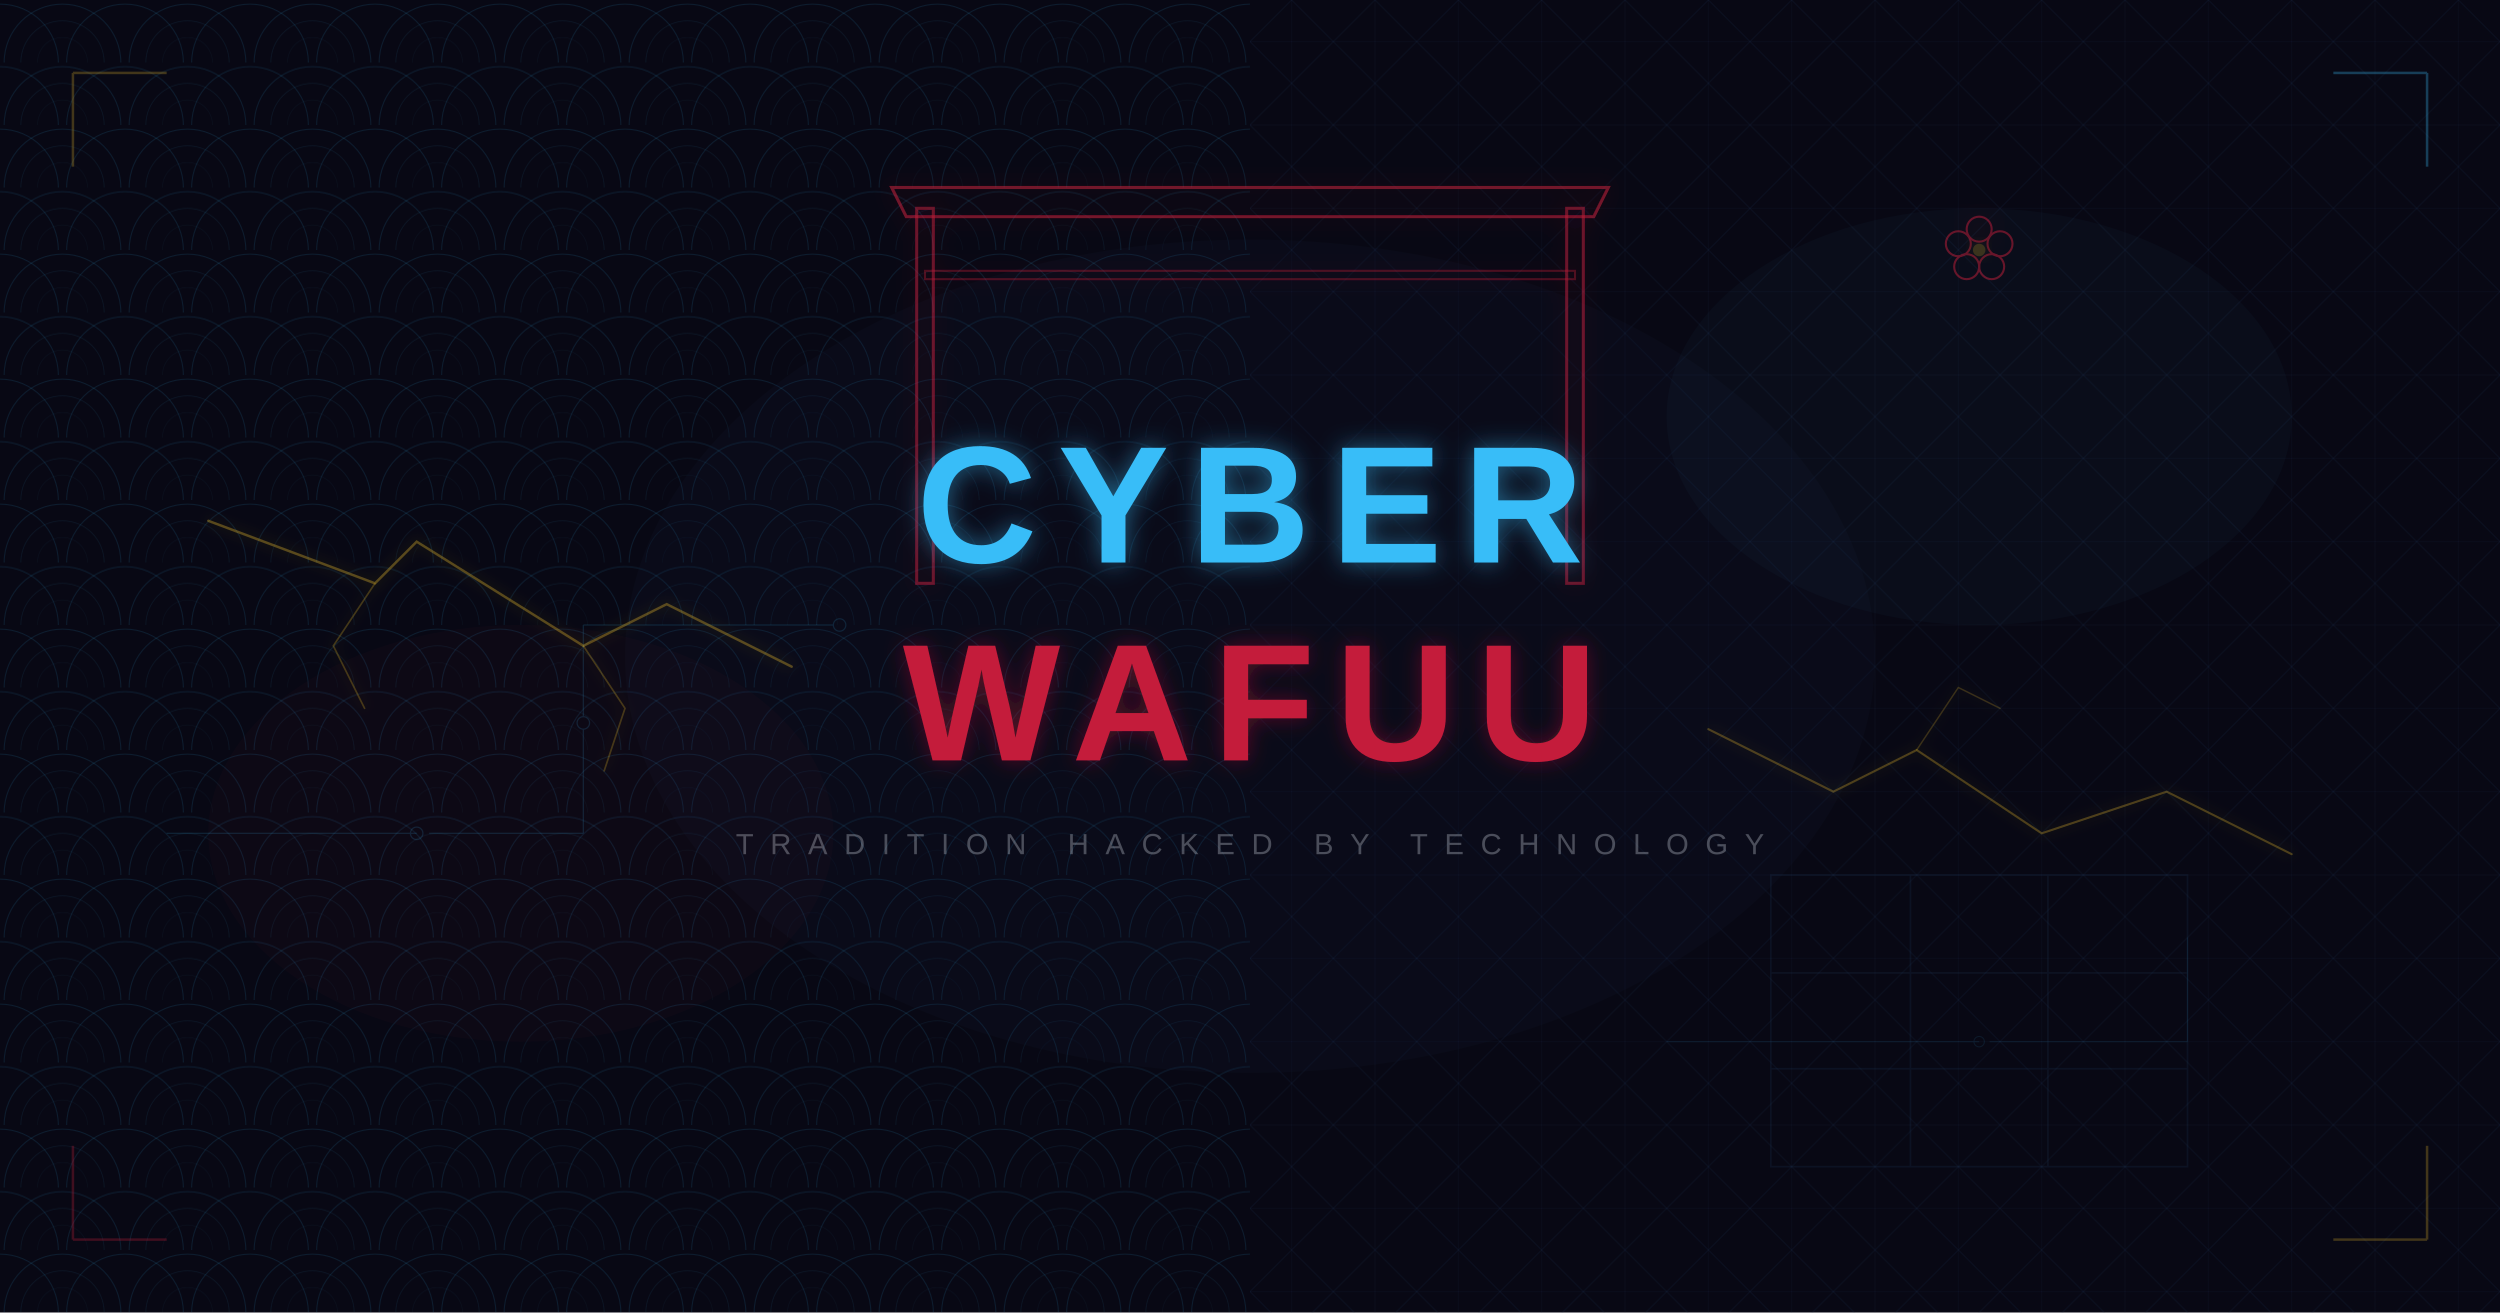
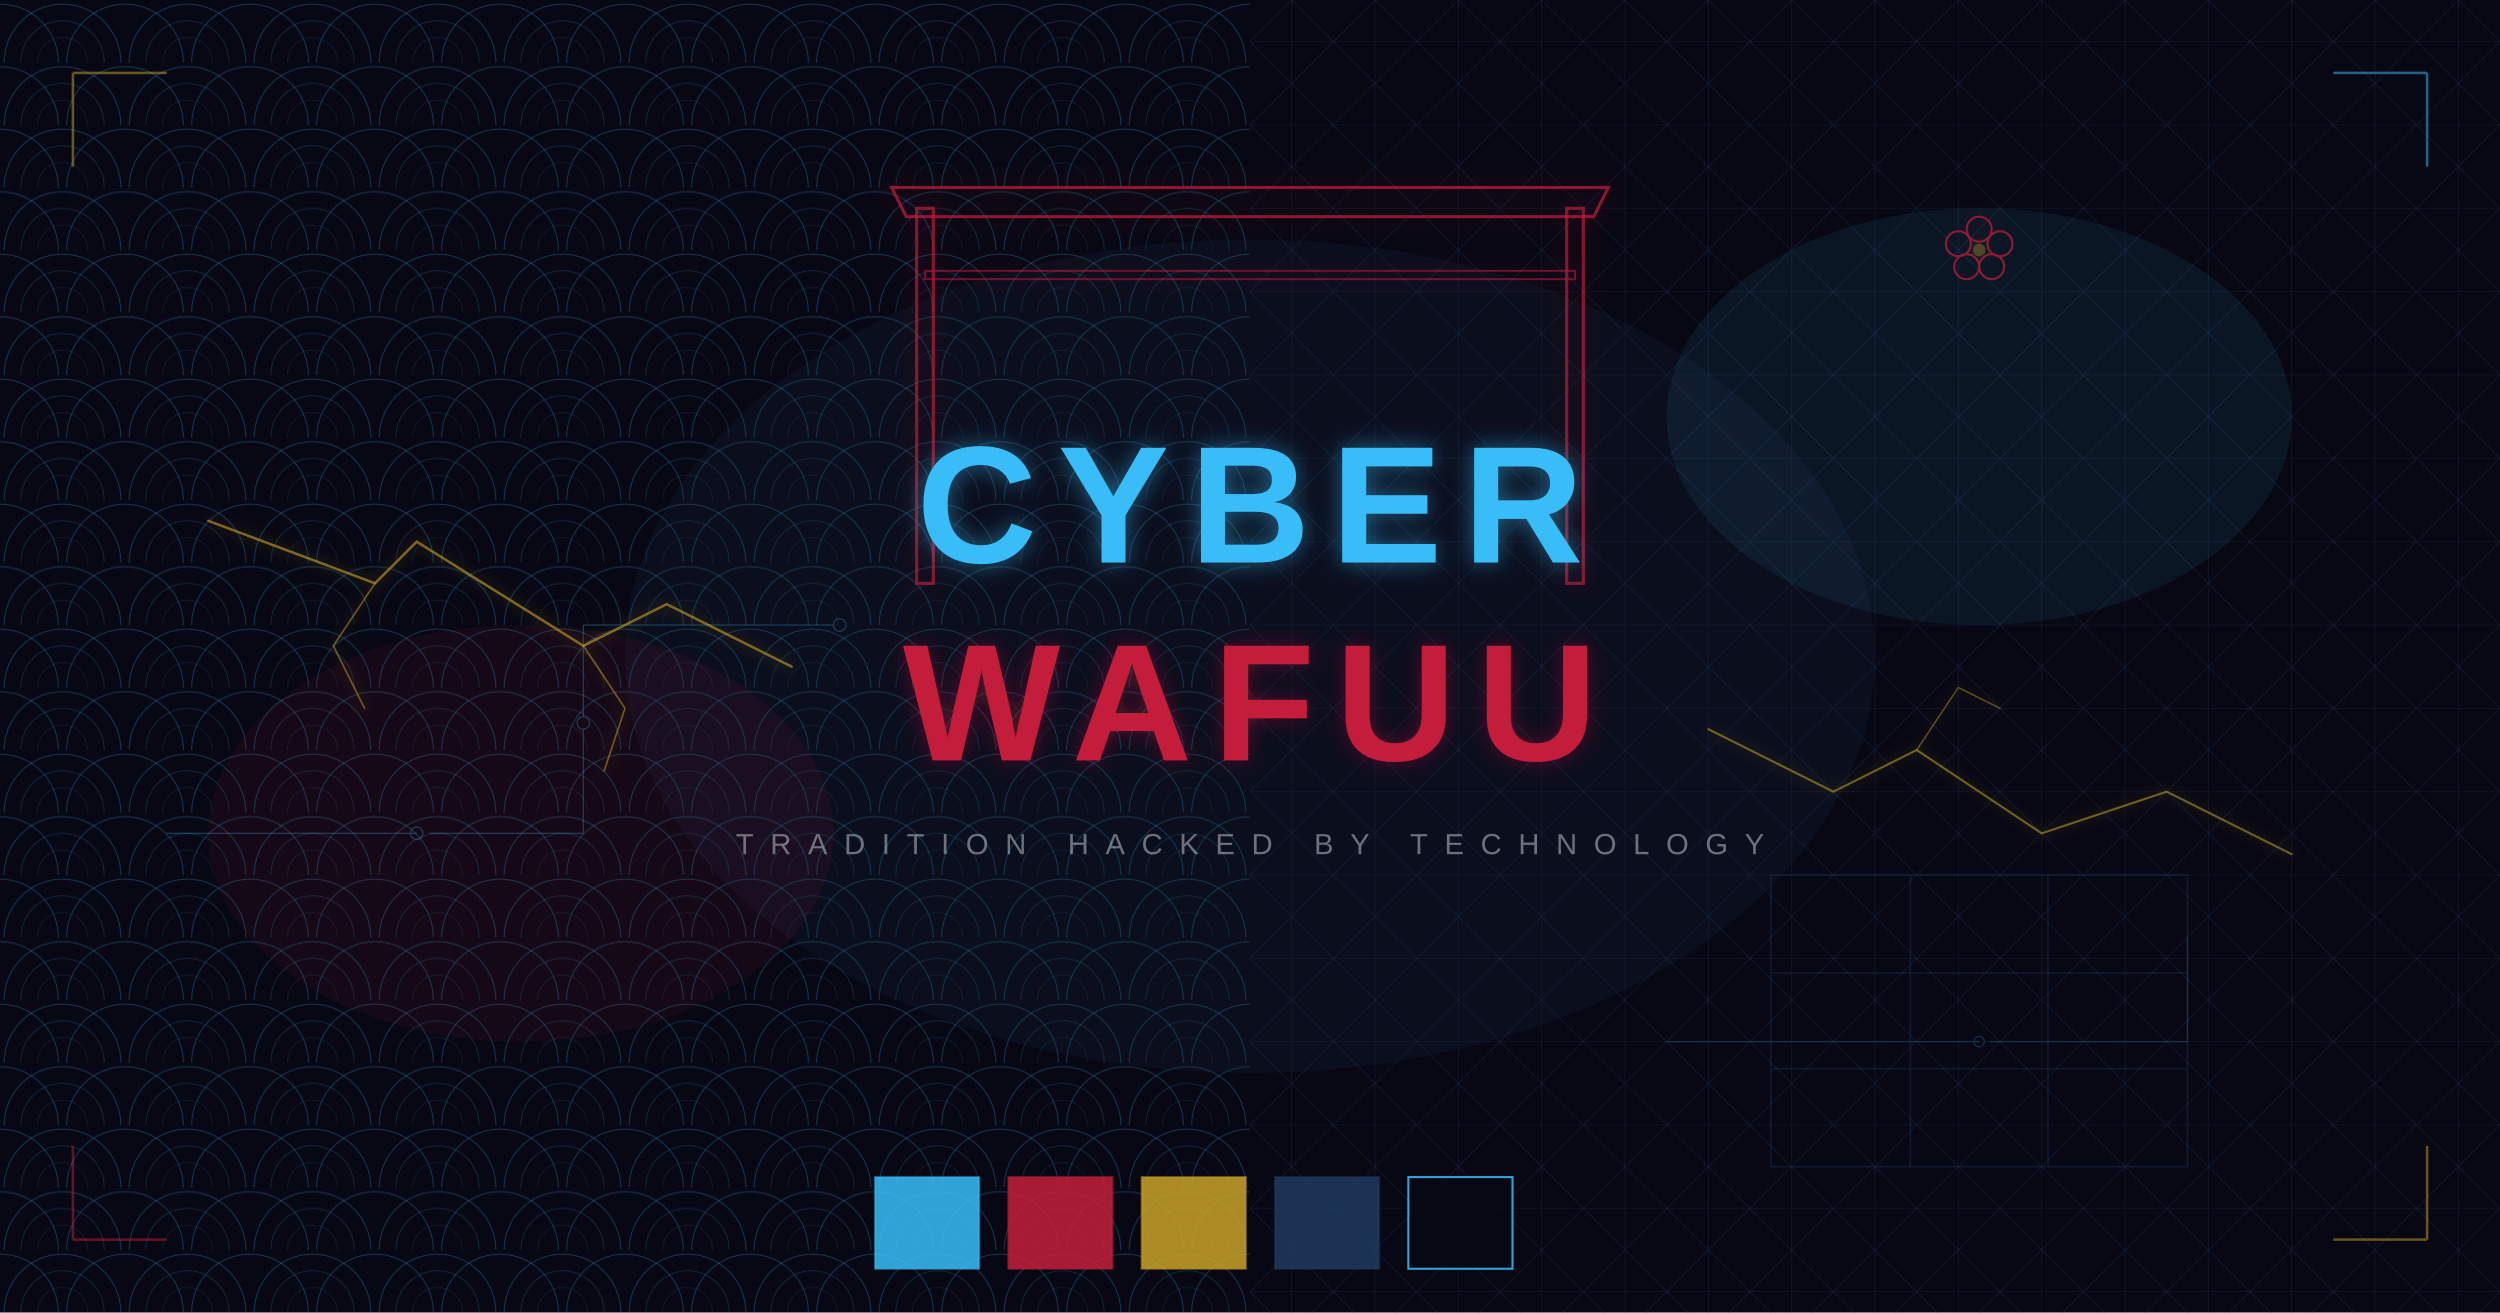
<svg xmlns="http://www.w3.org/2000/svg" width="1200" height="630" viewBox="0 0 1200 630" fill="none">
  <defs>
    <filter id="blueGlow" x="-50%" y="-50%" width="200%" height="200%">
      <feGaussianBlur in="SourceGraphic" stdDeviation="6" result="blur" />
      <feFlood flood-color="#38bdf8" flood-opacity="0.5" result="color" />
      <feComposite in="color" in2="blur" operator="in" result="glow" />
      <feMerge>
        <feMergeNode in="glow" />
        <feMergeNode in="SourceGraphic" />
      </feMerge>
    </filter>
    <filter id="vermGlow" x="-50%" y="-50%" width="200%" height="200%">
      <feGaussianBlur in="SourceGraphic" stdDeviation="5" result="blur" />
      <feFlood flood-color="#c41e3a" flood-opacity="0.4" result="color" />
      <feComposite in="color" in2="blur" operator="in" result="glow" />
      <feMerge>
        <feMergeNode in="glow" />
        <feMergeNode in="SourceGraphic" />
      </feMerge>
    </filter>
    <filter id="goldGlow" x="-50%" y="-50%" width="200%" height="200%">
      <feGaussianBlur in="SourceGraphic" stdDeviation="3" result="blur" />
      <feFlood flood-color="#c9a227" flood-opacity="0.5" result="color" />
      <feComposite in="color" in2="blur" operator="in" result="glow" />
      <feMerge>
        <feMergeNode in="glow" />
        <feMergeNode in="SourceGraphic" />
      </feMerge>
    </filter>
    <pattern id="seigaiha" x="0" y="0" width="60" height="30" patternUnits="userSpaceOnUse">
-       <circle cx="30" cy="30" r="28" fill="none" stroke="#38bdf8" stroke-width="0.5" opacity="0.12" />
-       <circle cx="30" cy="30" r="20" fill="none" stroke="#38bdf8" stroke-width="0.4" opacity="0.08" />
-       <circle cx="30" cy="30" r="12" fill="none" stroke="#38bdf8" stroke-width="0.3" opacity="0.05" />
-       <circle cx="0" cy="30" r="28" fill="none" stroke="#38bdf8" stroke-width="0.5" opacity="0.12" />
-       <circle cx="60" cy="30" r="28" fill="none" stroke="#38bdf8" stroke-width="0.5" opacity="0.12" />
+       <circle cx="30" cy="30" r="28" fill="none" stroke="#38bdf8" stroke-width="0.5" opacity="0.25" />
+       <circle cx="30" cy="30" r="20" fill="none" stroke="#38bdf8" stroke-width="0.4" opacity="0.20" />
+       <circle cx="30" cy="30" r="12" fill="none" stroke="#38bdf8" stroke-width="0.3" opacity="0.15" />
+       <circle cx="0" cy="30" r="28" fill="none" stroke="#38bdf8" stroke-width="0.5" opacity="0.25" />
+       <circle cx="60" cy="30" r="28" fill="none" stroke="#38bdf8" stroke-width="0.5" opacity="0.25" />
    </pattern>
    <pattern id="asanoha" x="0" y="0" width="40" height="40" patternUnits="userSpaceOnUse">
-       <line x1="0" y1="20" x2="20" y2="0" stroke="#1e3a5f" stroke-width="0.4" opacity="0.2" />
-       <line x1="20" y1="0" x2="40" y2="20" stroke="#1e3a5f" stroke-width="0.4" opacity="0.2" />
-       <line x1="40" y1="20" x2="20" y2="40" stroke="#1e3a5f" stroke-width="0.4" opacity="0.2" />
-       <line x1="20" y1="40" x2="0" y2="20" stroke="#1e3a5f" stroke-width="0.4" opacity="0.2" />
-       <line x1="20" y1="0" x2="20" y2="40" stroke="#1e3a5f" stroke-width="0.3" opacity="0.15" />
-       <line x1="0" y1="20" x2="40" y2="20" stroke="#1e3a5f" stroke-width="0.3" opacity="0.15" />
+       <line x1="0" y1="20" x2="20" y2="0" stroke="#1e3a5f" stroke-width="0.4" opacity="0.35" />
+       <line x1="20" y1="0" x2="40" y2="20" stroke="#1e3a5f" stroke-width="0.4" opacity="0.35" />
+       <line x1="40" y1="20" x2="20" y2="40" stroke="#1e3a5f" stroke-width="0.4" opacity="0.35" />
+       <line x1="20" y1="40" x2="0" y2="20" stroke="#1e3a5f" stroke-width="0.4" opacity="0.35" />
+       <line x1="20" y1="0" x2="20" y2="40" stroke="#1e3a5f" stroke-width="0.3" opacity="0.30" />
+       <line x1="0" y1="20" x2="40" y2="20" stroke="#1e3a5f" stroke-width="0.3" opacity="0.30" />
    </pattern>
  </defs>
  <rect width="1200" height="630" fill="#080814" />
  <rect x="0" y="0" width="600" height="630" fill="url(#seigaiha)" />
  <rect x="600" y="0" width="600" height="630" fill="url(#asanoha)" />
-   <g stroke="#38bdf8" stroke-width="0.6" opacity="0.15">
+   <g stroke="#38bdf8" stroke-width="0.6" opacity="0.30">
    <line x1="80" y1="400" x2="200" y2="400" />
    <circle cx="200" cy="400" r="3" fill="none" />
    <line x1="206" y1="400" x2="280" y2="400" />
    <line x1="280" y1="400" x2="280" y2="350" />
    <circle cx="280" cy="347" r="3" fill="none" />
    <line x1="280" y1="344" x2="280" y2="300" />
    <line x1="280" y1="300" x2="400" y2="300" />
    <circle cx="403" cy="300" r="3" fill="none" />
  </g>
-   <g stroke="#38bdf8" stroke-width="0.5" opacity="0.1">
+   <g stroke="#38bdf8" stroke-width="0.5" opacity="0.25">
    <line x1="800" y1="500" x2="950" y2="500" />
    <circle cx="950" cy="500" r="2.5" fill="none" />
    <line x1="955" y1="500" x2="1050" y2="500" />
    <line x1="1050" y1="500" x2="1050" y2="450" />
  </g>
-   <ellipse cx="600" cy="315" rx="300" ry="200" fill="#1e3a5f" opacity="0.06" />
-   <ellipse cx="250" cy="400" rx="150" ry="100" fill="#c41e3a" opacity="0.03" />
-   <ellipse cx="950" cy="200" rx="150" ry="100" fill="#38bdf8" opacity="0.03" />
+   <ellipse cx="600" cy="315" rx="300" ry="200" fill="#1e3a5f" opacity="0.12" />
+   <ellipse cx="250" cy="400" rx="150" ry="100" fill="#c41e3a" opacity="0.08" />
+   <ellipse cx="950" cy="200" rx="150" ry="100" fill="#38bdf8" opacity="0.08" />
  <g transform="translate(440, 60)" filter="url(#vermGlow)">
-     <rect x="0" y="40" width="8" height="180" fill="none" stroke="#c41e3a" stroke-width="1.5" opacity="0.5" />
-     <rect x="312" y="40" width="8" height="180" fill="none" stroke="#c41e3a" stroke-width="1.5" opacity="0.5" />
-     <path d="M -12 30 L 332 30 L 325 44 L -5 44 Z" fill="none" stroke="#c41e3a" stroke-width="1.5" opacity="0.55" />
-     <rect x="4" y="70" width="312" height="4" fill="none" stroke="#c41e3a" stroke-width="1" opacity="0.35" />
+     <rect x="0" y="40" width="8" height="180" fill="none" stroke="#c41e3a" stroke-width="1.5" opacity="0.65" />
+     <rect x="312" y="40" width="8" height="180" fill="none" stroke="#c41e3a" stroke-width="1.5" opacity="0.65" />
+     <path d="M -12 30 L 332 30 L 325 44 L -5 44 Z" fill="none" stroke="#c41e3a" stroke-width="1.5" opacity="0.70" />
+     <rect x="4" y="70" width="312" height="4" fill="none" stroke="#c41e3a" stroke-width="1" opacity="0.50" />
  </g>
  <g filter="url(#goldGlow)">
-     <path d="M 100 250 L 180 280 L 200 260 L 280 310 L 320 290 L 380 320" fill="none" stroke="#c9a227" stroke-width="1.2" opacity="0.4" stroke-linecap="round" />
-     <path d="M 180 280 L 160 310 L 175 340" fill="none" stroke="#c9a227" stroke-width="0.8" opacity="0.3" stroke-linecap="round" />
-     <path d="M 280 310 L 300 340 L 290 370" fill="none" stroke="#c9a227" stroke-width="0.8" opacity="0.3" stroke-linecap="round" />
+     <path d="M 100 250 L 180 280 L 200 260 L 280 310 L 320 290 L 380 320" fill="none" stroke="#c9a227" stroke-width="1.2" opacity="0.60" stroke-linecap="round" />
+     <path d="M 180 280 L 160 310 L 175 340" fill="none" stroke="#c9a227" stroke-width="0.8" opacity="0.50" stroke-linecap="round" />
+     <path d="M 280 310 L 300 340 L 290 370" fill="none" stroke="#c9a227" stroke-width="0.8" opacity="0.50" stroke-linecap="round" />
  </g>
  <g filter="url(#goldGlow)">
-     <path d="M 820 350 L 880 380 L 920 360 L 980 400 L 1040 380 L 1100 410" fill="none" stroke="#c9a227" stroke-width="1" opacity="0.35" stroke-linecap="round" />
-     <path d="M 920 360 L 940 330 L 960 340" fill="none" stroke="#c9a227" stroke-width="0.7" opacity="0.25" stroke-linecap="round" />
+     <path d="M 820 350 L 880 380 L 920 360 L 980 400 L 1040 380 L 1100 410" fill="none" stroke="#c9a227" stroke-width="1" opacity="0.55" stroke-linecap="round" />
+     <path d="M 920 360 L 940 330 L 960 340" fill="none" stroke="#c9a227" stroke-width="0.7" opacity="0.45" stroke-linecap="round" />
  </g>
-   <g transform="translate(950, 120)" opacity="0.5">
+   <g transform="translate(950, 120)" opacity="0.70">
    <circle cx="0" cy="-10" r="6" fill="none" stroke="#c41e3a" stroke-width="1" filter="url(#vermGlow)" />
    <circle cx="10" cy="-3" r="6" fill="none" stroke="#c41e3a" stroke-width="1" />
    <circle cx="6" cy="8" r="6" fill="none" stroke="#c41e3a" stroke-width="1" />
    <circle cx="-6" cy="8" r="6" fill="none" stroke="#c41e3a" stroke-width="1" />
    <circle cx="-10" cy="-3" r="6" fill="none" stroke="#c41e3a" stroke-width="1" />
    <circle cx="0" cy="0" r="3" fill="#c9a227" opacity="0.5" filter="url(#goldGlow)" />
  </g>
-   <g transform="translate(850, 420)" stroke="#1e3a5f" stroke-width="0.8" opacity="0.2">
+   <g transform="translate(850, 420)" stroke="#1e3a5f" stroke-width="0.8" opacity="0.35">
    <rect x="0" y="0" width="200" height="140" fill="none" />
    <line x1="67" y1="0" x2="67" y2="140" />
    <line x1="133" y1="0" x2="133" y2="140" />
    <line x1="0" y1="47" x2="200" y2="47" />
    <line x1="0" y1="93" x2="200" y2="93" />
  </g>
  <text x="600" y="270" font-family="'Helvetica Neue', Arial, sans-serif" font-size="80" font-weight="700" fill="#38bdf8" text-anchor="middle" letter-spacing="10" filter="url(#blueGlow)">CYBER</text>
  <text x="600" y="365" font-family="'Helvetica Neue', Arial, sans-serif" font-size="80" font-weight="700" fill="#c41e3a" text-anchor="middle" letter-spacing="10" filter="url(#vermGlow)">WAFUU</text>
-   <text x="600" y="410" font-family="'Helvetica Neue', Arial, sans-serif" font-size="14" fill="#e2e8f0" text-anchor="middle" opacity="0.3" letter-spacing="8">TRADITION HACKED BY TECHNOLOGY</text>
-   <g stroke="#c9a227" stroke-width="1.2" opacity="0.3">
+   <text x="600" y="410" font-family="'Helvetica Neue', Arial, sans-serif" font-size="14" fill="#e2e8f0" text-anchor="middle" opacity="0.45" letter-spacing="8">TRADITION HACKED BY TECHNOLOGY</text>
+   <rect x="420" y="565" width="50" height="44" fill="#38bdf8" opacity="0.85" />
+   <rect x="420" y="565" width="50" height="44" fill="none" stroke="#38bdf8" stroke-width="1" opacity="0.5" />
+   <rect x="484" y="565" width="50" height="44" fill="#c41e3a" opacity="0.85" />
+   <rect x="484" y="565" width="50" height="44" fill="none" stroke="#c41e3a" stroke-width="1" opacity="0.5" />
+   <rect x="548" y="565" width="50" height="44" fill="#c9a227" opacity="0.85" />
+   <rect x="548" y="565" width="50" height="44" fill="none" stroke="#c9a227" stroke-width="1" opacity="0.5" />
+   <rect x="612" y="565" width="50" height="44" fill="#1e3a5f" opacity="0.85" />
+   <rect x="612" y="565" width="50" height="44" fill="none" stroke="#1e3a5f" stroke-width="1" opacity="0.5" />
+   <rect x="676" y="565" width="50" height="44" fill="#080814" stroke="#38bdf8" stroke-width="1" opacity="0.85" />
+   <g stroke="#c9a227" stroke-width="1.2" opacity="0.50">
    <line x1="35" y1="35" x2="80" y2="35" />
    <line x1="35" y1="35" x2="35" y2="80" />
  </g>
-   <g stroke="#38bdf8" stroke-width="1.2" opacity="0.3">
+   <g stroke="#38bdf8" stroke-width="1.2" opacity="0.50">
    <line x1="1165" y1="35" x2="1120" y2="35" />
    <line x1="1165" y1="35" x2="1165" y2="80" />
  </g>
-   <g stroke="#c41e3a" stroke-width="1.2" opacity="0.3">
+   <g stroke="#c41e3a" stroke-width="1.2" opacity="0.50">
    <line x1="35" y1="595" x2="80" y2="595" />
    <line x1="35" y1="595" x2="35" y2="550" />
  </g>
-   <g stroke="#c9a227" stroke-width="1.2" opacity="0.3">
+   <g stroke="#c9a227" stroke-width="1.2" opacity="0.50">
    <line x1="1165" y1="595" x2="1120" y2="595" />
    <line x1="1165" y1="595" x2="1165" y2="550" />
  </g>
</svg>
